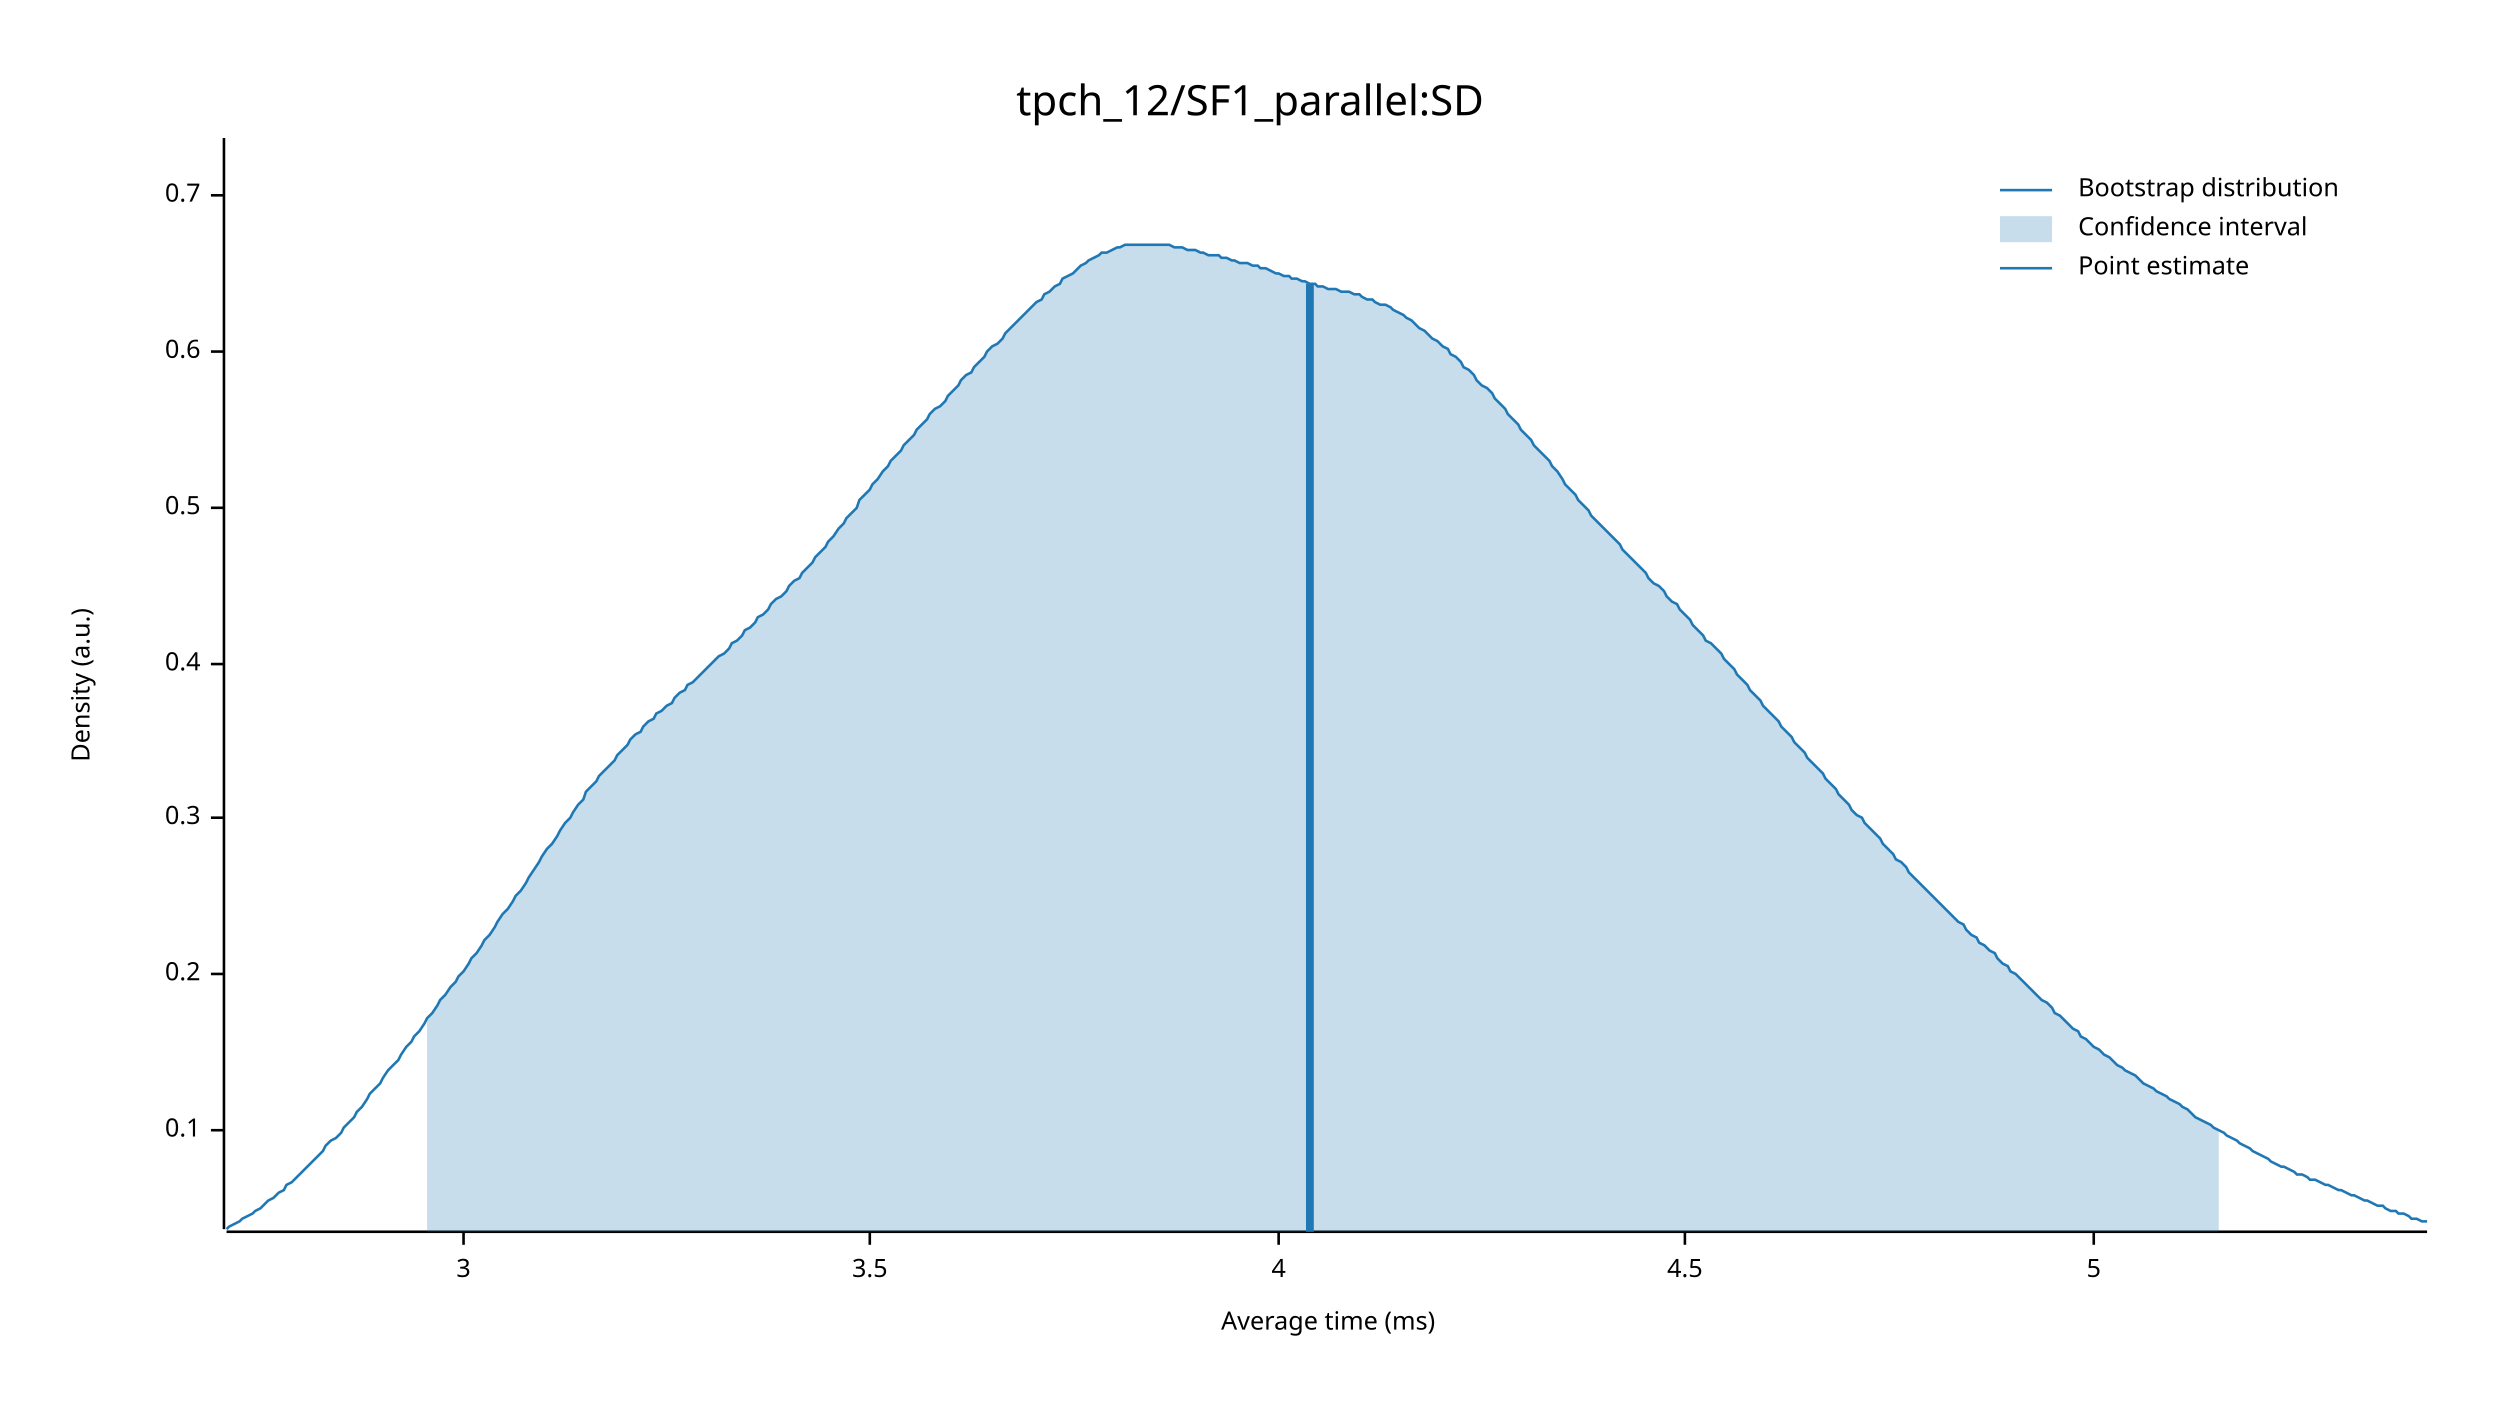
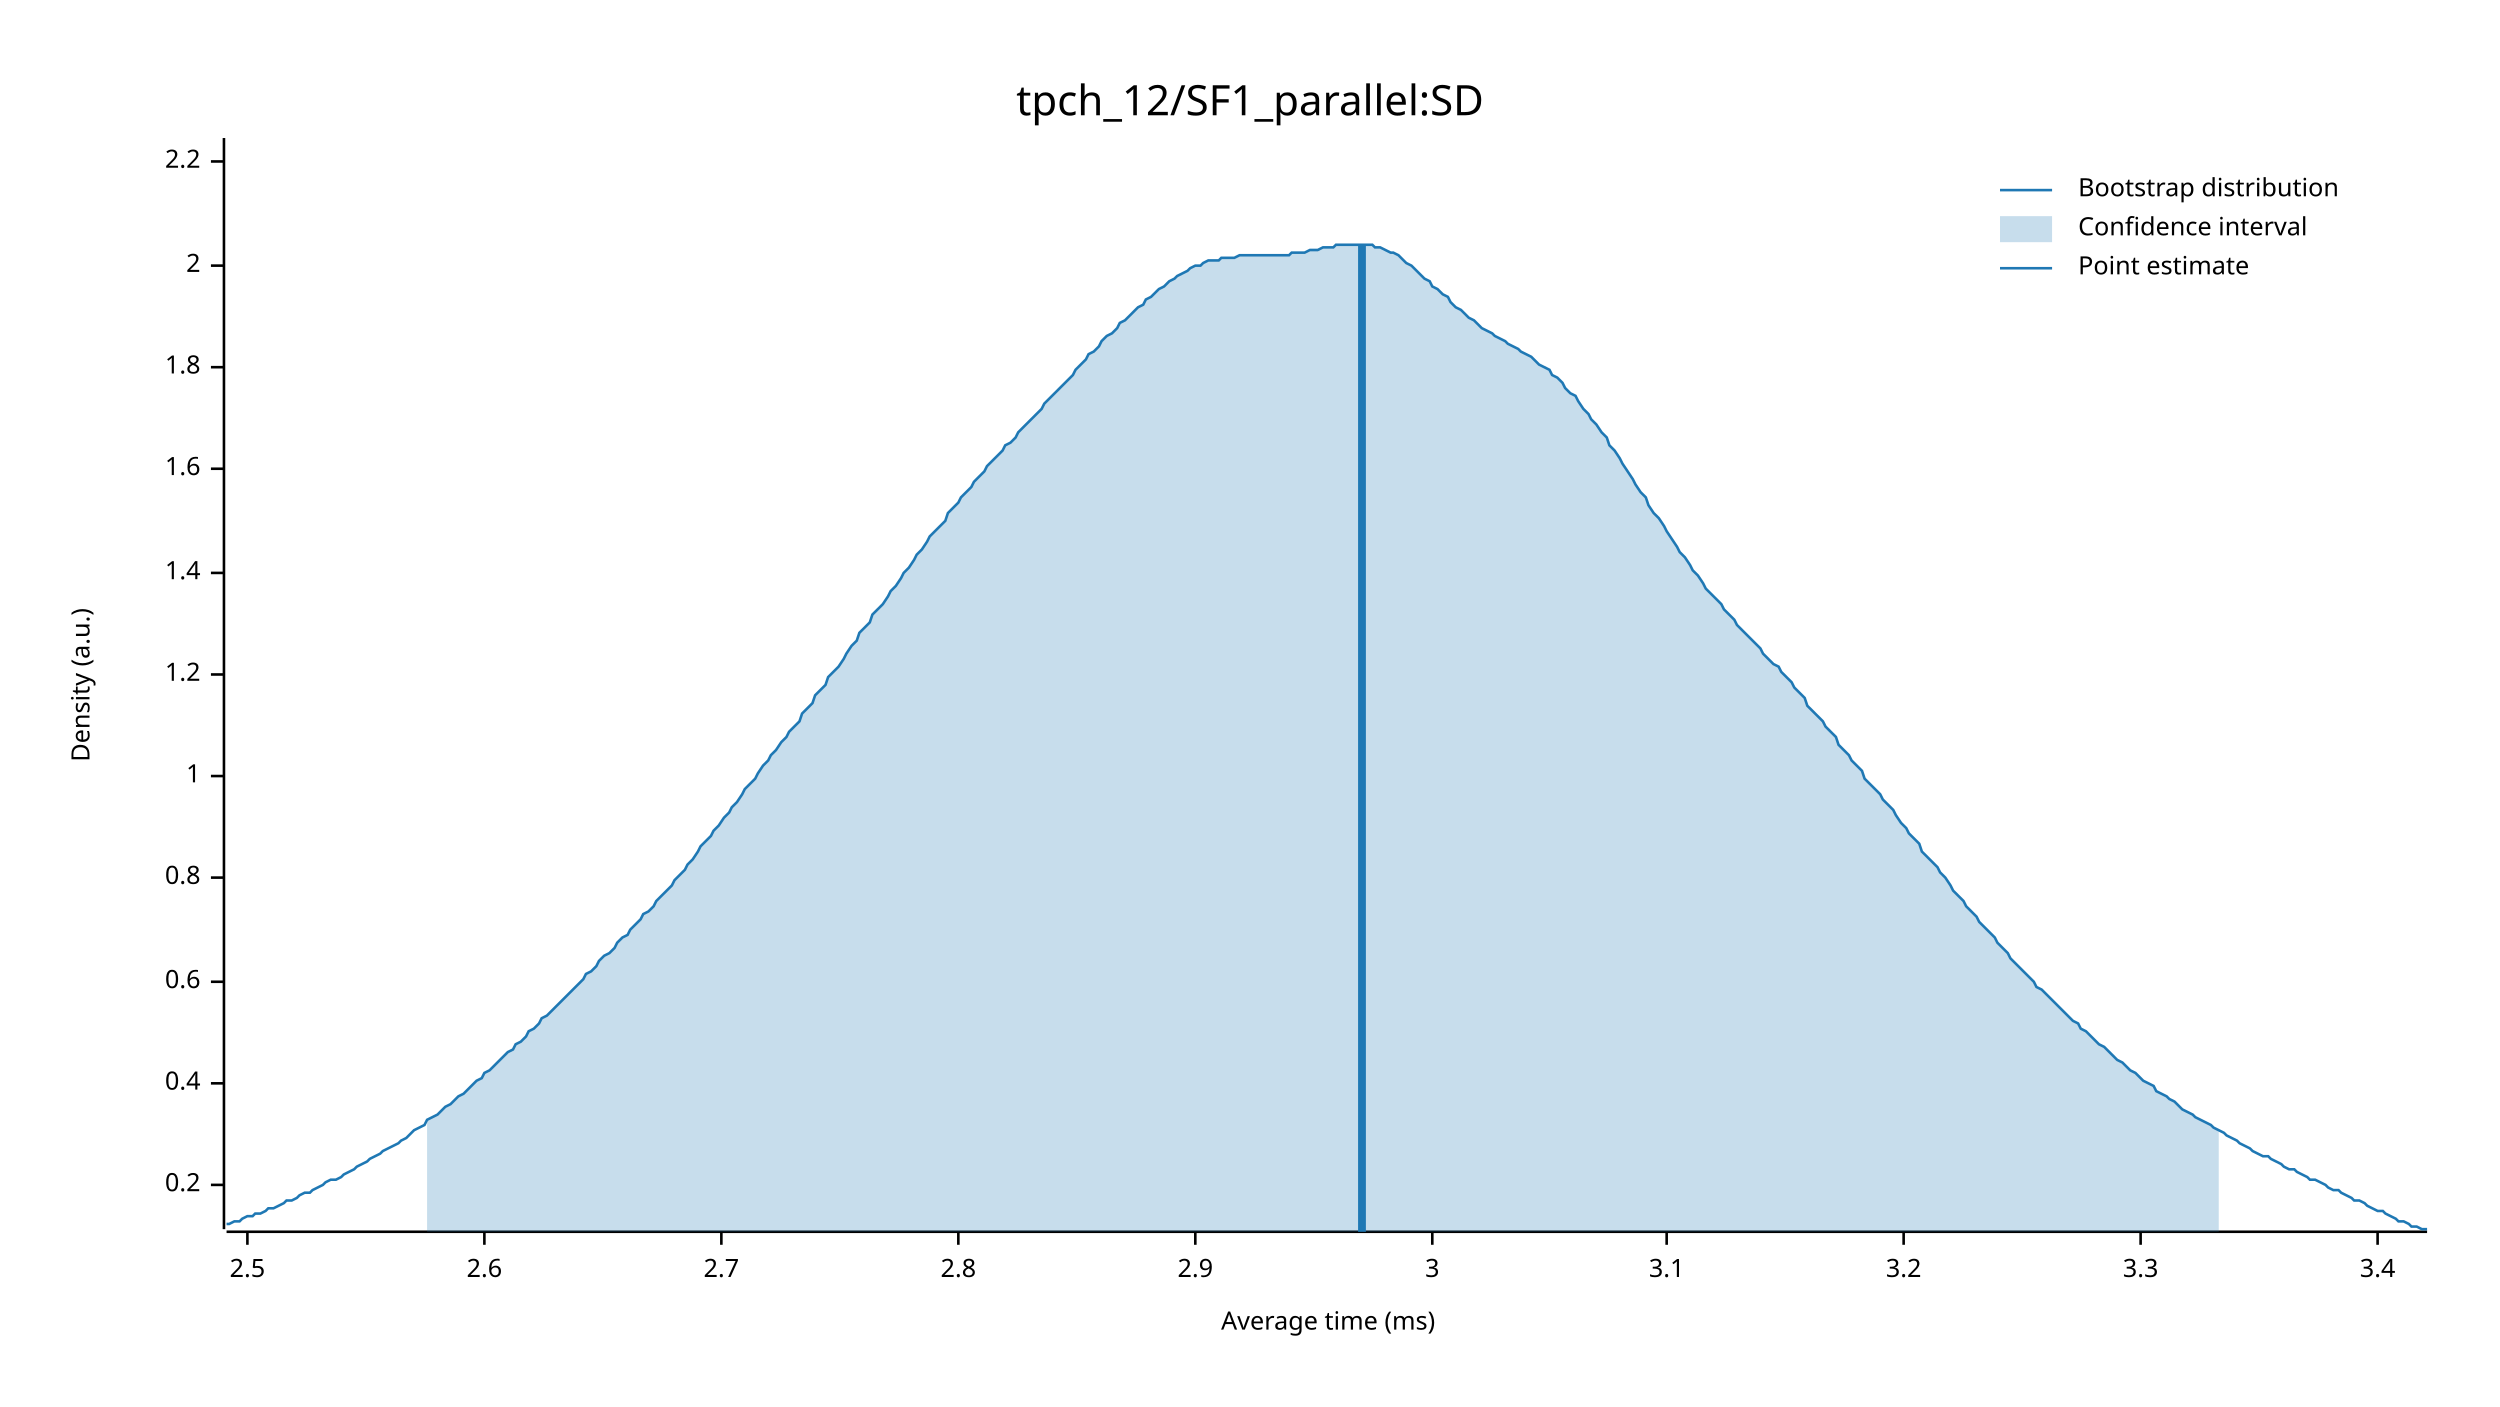
<svg xmlns="http://www.w3.org/2000/svg" width="960" height="540" viewBox="0 0 960 540">
  <text x="480" y="32" dy="0.76em" text-anchor="middle" font-family="sans-serif" font-size="16.129" opacity="1" fill="#000000">
tpch_12/SF1_parallel:SD
</text>
  <text x="27" y="263" dy="0.76em" text-anchor="middle" font-family="sans-serif" font-size="9.677" opacity="1" fill="#000000" transform="rotate(270, 27, 263)">
Density (a.u.)
</text>
  <text x="510" y="513" dy="-0.5ex" text-anchor="middle" font-family="sans-serif" font-size="9.677" opacity="1" fill="#000000">
Average time (ms)
</text>
  <polyline fill="none" opacity="1" stroke="#000000" stroke-width="1" points="86,53 86,472 " />
-   <text x="77" y="434" dy="0.5ex" text-anchor="end" font-family="sans-serif" font-size="9.677" opacity="1" fill="#000000">
- 0.1
- </text>
-   <polyline fill="none" opacity="1" stroke="#000000" stroke-width="1" points="81,434 86,434 " />
-   <text x="77" y="374" dy="0.5ex" text-anchor="end" font-family="sans-serif" font-size="9.677" opacity="1" fill="#000000">
+   <text x="77" y="455" dy="0.5ex" text-anchor="end" font-family="sans-serif" font-size="9.677" opacity="1" fill="#000000">
0.2
</text>
-   <polyline fill="none" opacity="1" stroke="#000000" stroke-width="1" points="81,374 86,374 " />
-   <text x="77" y="314" dy="0.5ex" text-anchor="end" font-family="sans-serif" font-size="9.677" opacity="1" fill="#000000">
- 0.3
- </text>
-   <polyline fill="none" opacity="1" stroke="#000000" stroke-width="1" points="81,314 86,314 " />
-   <text x="77" y="255" dy="0.5ex" text-anchor="end" font-family="sans-serif" font-size="9.677" opacity="1" fill="#000000">
+   <polyline fill="none" opacity="1" stroke="#000000" stroke-width="1" points="81,455 86,455 " />
+   <text x="77" y="416" dy="0.5ex" text-anchor="end" font-family="sans-serif" font-size="9.677" opacity="1" fill="#000000">
0.4
</text>
-   <polyline fill="none" opacity="1" stroke="#000000" stroke-width="1" points="81,255 86,255 " />
-   <text x="77" y="195" dy="0.5ex" text-anchor="end" font-family="sans-serif" font-size="9.677" opacity="1" fill="#000000">
- 0.5
- </text>
-   <polyline fill="none" opacity="1" stroke="#000000" stroke-width="1" points="81,195 86,195 " />
-   <text x="77" y="135" dy="0.5ex" text-anchor="end" font-family="sans-serif" font-size="9.677" opacity="1" fill="#000000">
+   <polyline fill="none" opacity="1" stroke="#000000" stroke-width="1" points="81,416 86,416 " />
+   <text x="77" y="377" dy="0.5ex" text-anchor="end" font-family="sans-serif" font-size="9.677" opacity="1" fill="#000000">
0.6
</text>
-   <polyline fill="none" opacity="1" stroke="#000000" stroke-width="1" points="81,135 86,135 " />
-   <text x="77" y="75" dy="0.5ex" text-anchor="end" font-family="sans-serif" font-size="9.677" opacity="1" fill="#000000">
- 0.7
+   <polyline fill="none" opacity="1" stroke="#000000" stroke-width="1" points="81,377 86,377 " />
+   <text x="77" y="337" dy="0.5ex" text-anchor="end" font-family="sans-serif" font-size="9.677" opacity="1" fill="#000000">
+ 0.8
</text>
-   <polyline fill="none" opacity="1" stroke="#000000" stroke-width="1" points="81,75 86,75 " />
+   <polyline fill="none" opacity="1" stroke="#000000" stroke-width="1" points="81,337 86,337 " />
+   <text x="77" y="298" dy="0.5ex" text-anchor="end" font-family="sans-serif" font-size="9.677" opacity="1" fill="#000000">
+ 1
+ </text>
+   <polyline fill="none" opacity="1" stroke="#000000" stroke-width="1" points="81,298 86,298 " />
+   <text x="77" y="259" dy="0.5ex" text-anchor="end" font-family="sans-serif" font-size="9.677" opacity="1" fill="#000000">
+ 1.2
+ </text>
+   <polyline fill="none" opacity="1" stroke="#000000" stroke-width="1" points="81,259 86,259 " />
+   <text x="77" y="220" dy="0.5ex" text-anchor="end" font-family="sans-serif" font-size="9.677" opacity="1" fill="#000000">
+ 1.4
+ </text>
+   <polyline fill="none" opacity="1" stroke="#000000" stroke-width="1" points="81,220 86,220 " />
+   <text x="77" y="180" dy="0.5ex" text-anchor="end" font-family="sans-serif" font-size="9.677" opacity="1" fill="#000000">
+ 1.6
+ </text>
+   <polyline fill="none" opacity="1" stroke="#000000" stroke-width="1" points="81,180 86,180 " />
+   <text x="77" y="141" dy="0.5ex" text-anchor="end" font-family="sans-serif" font-size="9.677" opacity="1" fill="#000000">
+ 1.8
+ </text>
+   <polyline fill="none" opacity="1" stroke="#000000" stroke-width="1" points="81,141 86,141 " />
+   <text x="77" y="102" dy="0.5ex" text-anchor="end" font-family="sans-serif" font-size="9.677" opacity="1" fill="#000000">
+ 2
+ </text>
+   <polyline fill="none" opacity="1" stroke="#000000" stroke-width="1" points="81,102 86,102 " />
+   <text x="77" y="62" dy="0.5ex" text-anchor="end" font-family="sans-serif" font-size="9.677" opacity="1" fill="#000000">
+ 2.2
+ </text>
+   <polyline fill="none" opacity="1" stroke="#000000" stroke-width="1" points="81,62 86,62 " />
  <polyline fill="none" opacity="1" stroke="#000000" stroke-width="1" points="87,473 932,473 " />
-   <text x="178" y="483" dy="0.76em" text-anchor="middle" font-family="sans-serif" font-size="9.677" opacity="1" fill="#000000">
+   <text x="95" y="483" dy="0.76em" text-anchor="middle" font-family="sans-serif" font-size="9.677" opacity="1" fill="#000000">
+ 2.5
+ </text>
+   <polyline fill="none" opacity="1" stroke="#000000" stroke-width="1" points="95,473 95,478 " />
+   <text x="186" y="483" dy="0.76em" text-anchor="middle" font-family="sans-serif" font-size="9.677" opacity="1" fill="#000000">
+ 2.6
+ </text>
+   <polyline fill="none" opacity="1" stroke="#000000" stroke-width="1" points="186,473 186,478 " />
+   <text x="277" y="483" dy="0.76em" text-anchor="middle" font-family="sans-serif" font-size="9.677" opacity="1" fill="#000000">
+ 2.7
+ </text>
+   <polyline fill="none" opacity="1" stroke="#000000" stroke-width="1" points="277,473 277,478 " />
+   <text x="368" y="483" dy="0.76em" text-anchor="middle" font-family="sans-serif" font-size="9.677" opacity="1" fill="#000000">
+ 2.8
+ </text>
+   <polyline fill="none" opacity="1" stroke="#000000" stroke-width="1" points="368,473 368,478 " />
+   <text x="459" y="483" dy="0.76em" text-anchor="middle" font-family="sans-serif" font-size="9.677" opacity="1" fill="#000000">
+ 2.9
+ </text>
+   <polyline fill="none" opacity="1" stroke="#000000" stroke-width="1" points="459,473 459,478 " />
+   <text x="550" y="483" dy="0.76em" text-anchor="middle" font-family="sans-serif" font-size="9.677" opacity="1" fill="#000000">
3
</text>
-   <polyline fill="none" opacity="1" stroke="#000000" stroke-width="1" points="178,473 178,478 " />
-   <text x="334" y="483" dy="0.76em" text-anchor="middle" font-family="sans-serif" font-size="9.677" opacity="1" fill="#000000">
- 3.5
+   <polyline fill="none" opacity="1" stroke="#000000" stroke-width="1" points="550,473 550,478 " />
+   <text x="640" y="483" dy="0.76em" text-anchor="middle" font-family="sans-serif" font-size="9.677" opacity="1" fill="#000000">
+ 3.1
</text>
-   <polyline fill="none" opacity="1" stroke="#000000" stroke-width="1" points="334,473 334,478 " />
-   <text x="491" y="483" dy="0.76em" text-anchor="middle" font-family="sans-serif" font-size="9.677" opacity="1" fill="#000000">
- 4
+   <polyline fill="none" opacity="1" stroke="#000000" stroke-width="1" points="640,473 640,478 " />
+   <text x="731" y="483" dy="0.76em" text-anchor="middle" font-family="sans-serif" font-size="9.677" opacity="1" fill="#000000">
+ 3.2
</text>
-   <polyline fill="none" opacity="1" stroke="#000000" stroke-width="1" points="491,473 491,478 " />
-   <text x="647" y="483" dy="0.76em" text-anchor="middle" font-family="sans-serif" font-size="9.677" opacity="1" fill="#000000">
- 4.5
+   <polyline fill="none" opacity="1" stroke="#000000" stroke-width="1" points="731,473 731,478 " />
+   <text x="822" y="483" dy="0.76em" text-anchor="middle" font-family="sans-serif" font-size="9.677" opacity="1" fill="#000000">
+ 3.3
</text>
-   <polyline fill="none" opacity="1" stroke="#000000" stroke-width="1" points="647,473 647,478 " />
-   <text x="804" y="483" dy="0.76em" text-anchor="middle" font-family="sans-serif" font-size="9.677" opacity="1" fill="#000000">
- 5
+   <polyline fill="none" opacity="1" stroke="#000000" stroke-width="1" points="822,473 822,478 " />
+   <text x="913" y="483" dy="0.76em" text-anchor="middle" font-family="sans-serif" font-size="9.677" opacity="1" fill="#000000">
+ 3.4
</text>
-   <polyline fill="none" opacity="1" stroke="#000000" stroke-width="1" points="804,473 804,478 " />
-   <polyline fill="none" opacity="1" stroke="#1F78B4" stroke-width="1" points="87,472 88,471 90,470 92,469 93,468 95,467 97,466 98,465 100,464 102,462 103,461 105,460 107,458 109,457 110,455 112,454 114,452 115,451 117,449 119,447 120,446 122,444 124,442 125,440 127,438 129,437 131,435 132,433 134,431 136,429 137,427 139,425 141,422 142,420 144,418 146,416 147,414 149,411 151,409 153,407 154,405 156,402 158,400 159,398 161,396 163,393 164,391 166,389 168,386 169,384 171,382 173,379 175,377 176,375 178,373 180,370 181,368 183,366 185,363 186,361 188,359 190,356 191,354 193,351 195,349 197,346 198,344 200,342 202,339 203,337 205,334 207,331 208,329 210,326 212,324 214,321 215,319 217,316 219,314 220,312 222,309 224,307 225,304 227,302 229,300 230,298 232,296 234,294 236,292 237,290 239,288 241,286 242,284 244,282 246,281 247,279 249,277 251,276 252,274 254,273 256,271 258,270 259,268 261,266 263,265 264,263 266,262 268,260 269,259 271,257 273,255 274,254 276,252 278,251 280,249 281,247 283,246 285,244 286,242 288,241 290,239 291,237 293,236 295,234 296,232 298,230 300,229 302,227 303,225 305,223 307,222 308,220 310,218 312,216 313,214 315,212 317,210 318,208 320,206 322,203 324,201 325,199 327,197 329,195 330,192 332,190 334,188 335,186 337,184 339,181 341,179 342,177 344,175 346,173 347,171 349,169 351,167 352,165 354,163 356,161 357,159 359,157 361,156 363,154 364,152 366,150 368,148 369,146 371,144 373,143 374,141 376,139 378,137 379,135 381,133 383,132 385,130 386,128 388,126 390,124 391,123 393,121 395,119 396,118 398,116 400,115 401,113 403,112 405,110 407,109 408,107 410,106 412,105 413,104 415,102 417,101 418,100 420,99 422,98 423,97 425,97 427,96 429,95 430,95 432,94 434,94 435,94 437,94 439,94 440,94 442,94 444,94 445,94 447,94 449,94 451,95 452,95 454,95 456,96 457,96 459,96 461,97 462,97 464,98 466,98 468,98 469,99 471,99 473,100 474,100 476,101 478,101 479,101 481,102 483,102 484,103 486,103 488,104 490,105 491,105 493,106 495,106 496,107 498,107 500,108 501,108 503,109 505,109 506,110 508,110 510,111 512,111 513,111 515,112 517,112 518,112 520,113 522,113 523,114 525,115 527,115 528,116 530,117 532,117 534,118 535,119 537,120 539,121 540,122 542,123 544,125 545,126 547,127 549,129 550,130 552,131 554,133 556,134 557,136 559,137 561,139 562,141 564,142 566,144 567,146 569,148 571,149 573,151 574,153 576,155 578,157 579,159 581,161 583,163 584,165 586,167 588,169 589,171 591,173 593,175 595,177 596,179 598,181 600,184 601,186 603,188 605,190 606,192 608,194 610,196 611,198 613,200 615,202 617,204 618,205 620,207 622,209 623,211 625,213 627,215 628,216 630,218 632,220 633,222 635,224 637,225 639,227 640,229 642,231 644,232 645,234 647,236 649,238 650,240 652,242 654,244 655,246 657,247 659,249 661,251 662,253 664,255 666,257 667,259 669,261 671,263 672,265 674,267 676,269 677,271 679,273 681,275 683,277 684,279 686,281 688,283 689,285 691,287 693,289 694,291 696,293 698,295 700,297 701,299 703,301 705,303 706,305 708,307 710,309 711,311 713,313 715,314 716,316 718,318 720,320 722,322 723,324 725,326 727,328 728,330 730,331 732,333 733,335 735,337 737,339 738,340 740,342 742,344 744,346 745,347 747,349 749,351 750,352 752,354 754,355 755,357 757,359 759,360 760,362 762,363 764,365 766,366 767,368 769,370 771,371 772,373 774,374 776,376 777,377 779,379 781,381 782,382 784,384 786,385 788,387 789,389 791,390 793,392 794,393 796,395 798,396 799,398 801,399 803,401 804,402 806,403 808,405 810,406 811,407 813,409 815,410 816,411 818,412 820,413 821,414 823,416 825,417 827,418 828,419 830,420 832,421 833,422 835,423 837,424 838,425 840,426 842,428 843,429 845,430 847,431 849,432 850,433 852,434 854,435 855,436 857,437 859,438 860,439 862,440 864,441 865,442 867,443 869,444 871,445 872,446 874,447 876,448 877,448 879,449 881,450 882,451 884,451 886,452 887,453 889,453 891,454 893,455 894,455 896,456 898,457 899,457 901,458 903,459 904,459 906,460 908,461 909,461 911,462 913,463 915,463 916,464 918,465 920,465 921,466 923,466 925,467 926,468 928,468 930,469 932,469 " />
-   <polygon opacity="0.25" fill="#1F78B4" points="164,391 166,389 168,386 169,384 171,382 173,379 175,377 176,375 178,373 180,370 181,368 183,366 185,363 186,361 188,359 190,356 191,354 193,351 195,349 197,346 198,344 200,342 202,339 203,337 205,334 207,331 208,329 210,326 212,324 214,321 215,319 217,316 219,314 220,312 222,309 224,307 225,304 227,302 229,300 230,298 232,296 234,294 236,292 237,290 239,288 241,286 242,284 244,282 246,281 247,279 249,277 251,276 252,274 254,273 256,271 258,270 259,268 261,266 263,265 264,263 266,262 268,260 269,259 271,257 273,255 274,254 276,252 278,251 280,249 281,247 283,246 285,244 286,242 288,241 290,239 291,237 293,236 295,234 296,232 298,230 300,229 302,227 303,225 305,223 307,222 308,220 310,218 312,216 313,214 315,212 317,210 318,208 320,206 322,203 324,201 325,199 327,197 329,195 330,192 332,190 334,188 335,186 337,184 339,181 341,179 342,177 344,175 346,173 347,171 349,169 351,167 352,165 354,163 356,161 357,159 359,157 361,156 363,154 364,152 366,150 368,148 369,146 371,144 373,143 374,141 376,139 378,137 379,135 381,133 383,132 385,130 386,128 388,126 390,124 391,123 393,121 395,119 396,118 398,116 400,115 401,113 403,112 405,110 407,109 408,107 410,106 412,105 413,104 415,102 417,101 418,100 420,99 422,98 423,97 425,97 427,96 429,95 430,95 432,94 434,94 435,94 437,94 439,94 440,94 442,94 444,94 445,94 447,94 449,94 451,95 452,95 454,95 456,96 457,96 459,96 461,97 462,97 464,98 466,98 468,98 469,99 471,99 473,100 474,100 476,101 478,101 479,101 481,102 483,102 484,103 486,103 488,104 490,105 491,105 493,106 495,106 496,107 498,107 500,108 501,108 503,109 505,109 506,110 508,110 510,111 512,111 513,111 515,112 517,112 518,112 520,113 522,113 523,114 525,115 527,115 528,116 530,117 532,117 534,118 535,119 537,120 539,121 540,122 542,123 544,125 545,126 547,127 549,129 550,130 552,131 554,133 556,134 557,136 559,137 561,139 562,141 564,142 566,144 567,146 569,148 571,149 573,151 574,153 576,155 578,157 579,159 581,161 583,163 584,165 586,167 588,169 589,171 591,173 593,175 595,177 596,179 598,181 600,184 601,186 603,188 605,190 606,192 608,194 610,196 611,198 613,200 615,202 617,204 618,205 620,207 622,209 623,211 625,213 627,215 628,216 630,218 632,220 633,222 635,224 637,225 639,227 640,229 642,231 644,232 645,234 647,236 649,238 650,240 652,242 654,244 655,246 657,247 659,249 661,251 662,253 664,255 666,257 667,259 669,261 671,263 672,265 674,267 676,269 677,271 679,273 681,275 683,277 684,279 686,281 688,283 689,285 691,287 693,289 694,291 696,293 698,295 700,297 701,299 703,301 705,303 706,305 708,307 710,309 711,311 713,313 715,314 716,316 718,318 720,320 722,322 723,324 725,326 727,328 728,330 730,331 732,333 733,335 735,337 737,339 738,340 740,342 742,344 744,346 745,347 747,349 749,351 750,352 752,354 754,355 755,357 757,359 759,360 760,362 762,363 764,365 766,366 767,368 769,370 771,371 772,373 774,374 776,376 777,377 779,379 781,381 782,382 784,384 786,385 788,387 789,389 791,390 793,392 794,393 796,395 798,396 799,398 801,399 803,401 804,402 806,403 808,405 810,406 811,407 813,409 815,410 816,411 818,412 820,413 821,414 823,416 825,417 827,418 828,419 830,420 832,421 833,422 835,423 837,424 838,425 840,426 842,428 843,429 845,430 847,431 849,432 850,433 852,434 852,473 164,473 " />
-   <polyline fill="none" opacity="1" stroke="#1F78B4" stroke-width="3" points="503,473 503,109 " />
+   <polyline fill="none" opacity="1" stroke="#000000" stroke-width="1" points="913,473 913,478 " />
+   <polyline fill="none" opacity="1" stroke="#1F78B4" stroke-width="1" points="87,470 88,470 90,469 92,469 93,468 95,467 97,467 98,466 100,466 102,465 103,464 105,464 107,463 109,462 110,461 112,461 114,460 115,459 117,458 119,458 120,457 122,456 124,455 125,454 127,453 129,453 131,452 132,451 134,450 136,449 137,448 139,447 141,446 142,445 144,444 146,443 147,442 149,441 151,440 153,439 154,438 156,437 158,435 159,434 161,433 163,432 164,430 166,429 168,428 169,427 171,425 173,424 175,422 176,421 178,420 180,418 181,417 183,415 185,414 186,412 188,411 190,409 191,408 193,406 195,404 197,403 198,401 200,400 202,398 203,396 205,395 207,393 208,391 210,390 212,388 214,386 215,385 217,383 219,381 220,380 222,378 224,376 225,374 227,373 229,371 230,369 232,367 234,366 236,364 237,362 239,360 241,359 242,357 244,355 246,353 247,351 249,350 251,348 252,346 254,344 256,342 258,340 259,338 261,336 263,334 264,332 266,330 268,327 269,325 271,323 273,321 274,319 276,317 278,314 280,312 281,310 283,308 285,305 286,303 288,301 290,299 291,297 293,294 295,292 296,290 298,288 300,285 302,283 303,281 305,279 307,277 308,274 310,272 312,270 313,267 315,265 317,263 318,260 320,258 322,256 324,253 325,251 327,248 329,246 330,243 332,241 334,239 335,236 337,234 339,232 341,229 342,227 344,225 346,222 347,220 349,218 351,215 352,213 354,211 356,208 357,206 359,204 361,202 363,200 364,197 366,195 368,193 369,191 371,189 373,187 374,185 376,183 378,181 379,179 381,177 383,175 385,173 386,171 388,170 390,168 391,166 393,164 395,162 396,161 398,159 400,157 401,155 403,153 405,151 407,149 408,148 410,146 412,144 413,142 415,140 417,138 418,136 420,135 422,133 423,131 425,129 427,128 429,126 430,124 432,123 434,121 435,120 437,118 439,117 440,115 442,114 444,112 445,111 447,110 449,108 451,107 452,106 454,105 456,104 457,103 459,102 461,102 462,101 464,100 466,100 468,100 469,99 471,99 473,99 474,99 476,98 478,98 479,98 481,98 483,98 484,98 486,98 488,98 490,98 491,98 493,98 495,98 496,97 498,97 500,97 501,97 503,96 505,96 506,96 508,95 510,95 512,95 513,94 515,94 517,94 518,94 520,94 522,94 523,94 525,94 527,94 528,95 530,95 532,96 534,97 535,97 537,98 539,100 540,101 542,102 544,104 545,105 547,107 549,108 550,110 552,111 554,113 556,114 557,116 559,118 561,119 562,120 564,122 566,123 567,124 569,126 571,127 573,128 574,129 576,130 578,131 579,132 581,133 583,134 584,135 586,136 588,137 589,138 591,140 593,141 595,142 596,144 598,145 600,147 601,149 603,151 605,152 606,154 608,157 610,159 611,161 613,163 615,166 617,168 618,171 620,173 622,176 623,178 625,181 627,184 628,186 630,189 632,191 633,194 635,197 637,199 639,202 640,204 642,207 644,210 645,212 647,214 649,217 650,219 652,221 654,224 655,226 657,228 659,230 661,232 662,234 664,236 666,238 667,240 669,242 671,244 672,245 674,247 676,249 677,251 679,253 681,255 683,256 684,258 686,260 688,262 689,264 691,266 693,268 694,271 696,273 698,275 700,277 701,279 703,281 705,283 706,286 708,288 710,290 711,292 713,294 715,296 716,299 718,301 720,303 722,305 723,307 725,309 727,311 728,313 730,316 732,318 733,320 735,322 737,324 738,327 740,329 742,331 744,333 745,335 747,337 749,340 750,342 752,344 754,346 755,348 757,350 759,352 760,354 762,356 764,358 766,360 767,362 769,364 771,366 772,368 774,370 776,372 777,373 779,375 781,377 782,379 784,380 786,382 788,384 789,385 791,387 793,389 794,390 796,392 798,393 799,395 801,396 803,398 804,399 806,401 808,402 810,404 811,405 813,407 815,408 816,409 818,411 820,412 821,413 823,415 825,416 827,417 828,419 830,420 832,421 833,422 835,423 837,425 838,426 840,427 842,428 843,429 845,430 847,431 849,432 850,433 852,434 854,435 855,436 857,437 859,438 860,439 862,440 864,441 865,442 867,443 869,444 871,444 872,445 874,446 876,447 877,448 879,449 881,449 882,450 884,451 886,452 887,453 889,453 891,454 893,455 894,456 896,457 898,457 899,458 901,459 903,460 904,461 906,461 908,462 909,463 911,464 913,465 915,465 916,466 918,467 920,468 921,469 923,469 925,470 926,471 928,471 930,472 932,472 " />
+   <polygon opacity="0.25" fill="#1F78B4" points="164,430 166,429 168,428 169,427 171,425 173,424 175,422 176,421 178,420 180,418 181,417 183,415 185,414 186,412 188,411 190,409 191,408 193,406 195,404 197,403 198,401 200,400 202,398 203,396 205,395 207,393 208,391 210,390 212,388 214,386 215,385 217,383 219,381 220,380 222,378 224,376 225,374 227,373 229,371 230,369 232,367 234,366 236,364 237,362 239,360 241,359 242,357 244,355 246,353 247,351 249,350 251,348 252,346 254,344 256,342 258,340 259,338 261,336 263,334 264,332 266,330 268,327 269,325 271,323 273,321 274,319 276,317 278,314 280,312 281,310 283,308 285,305 286,303 288,301 290,299 291,297 293,294 295,292 296,290 298,288 300,285 302,283 303,281 305,279 307,277 308,274 310,272 312,270 313,267 315,265 317,263 318,260 320,258 322,256 324,253 325,251 327,248 329,246 330,243 332,241 334,239 335,236 337,234 339,232 341,229 342,227 344,225 346,222 347,220 349,218 351,215 352,213 354,211 356,208 357,206 359,204 361,202 363,200 364,197 366,195 368,193 369,191 371,189 373,187 374,185 376,183 378,181 379,179 381,177 383,175 385,173 386,171 388,170 390,168 391,166 393,164 395,162 396,161 398,159 400,157 401,155 403,153 405,151 407,149 408,148 410,146 412,144 413,142 415,140 417,138 418,136 420,135 422,133 423,131 425,129 427,128 429,126 430,124 432,123 434,121 435,120 437,118 439,117 440,115 442,114 444,112 445,111 447,110 449,108 451,107 452,106 454,105 456,104 457,103 459,102 461,102 462,101 464,100 466,100 468,100 469,99 471,99 473,99 474,99 476,98 478,98 479,98 481,98 483,98 484,98 486,98 488,98 490,98 491,98 493,98 495,98 496,97 498,97 500,97 501,97 503,96 505,96 506,96 508,95 510,95 512,95 513,94 515,94 517,94 518,94 520,94 522,94 523,94 525,94 527,94 528,95 530,95 532,96 534,97 535,97 537,98 539,100 540,101 542,102 544,104 545,105 547,107 549,108 550,110 552,111 554,113 556,114 557,116 559,118 561,119 562,120 564,122 566,123 567,124 569,126 571,127 573,128 574,129 576,130 578,131 579,132 581,133 583,134 584,135 586,136 588,137 589,138 591,140 593,141 595,142 596,144 598,145 600,147 601,149 603,151 605,152 606,154 608,157 610,159 611,161 613,163 615,166 617,168 618,171 620,173 622,176 623,178 625,181 627,184 628,186 630,189 632,191 633,194 635,197 637,199 639,202 640,204 642,207 644,210 645,212 647,214 649,217 650,219 652,221 654,224 655,226 657,228 659,230 661,232 662,234 664,236 666,238 667,240 669,242 671,244 672,245 674,247 676,249 677,251 679,253 681,255 683,256 684,258 686,260 688,262 689,264 691,266 693,268 694,271 696,273 698,275 700,277 701,279 703,281 705,283 706,286 708,288 710,290 711,292 713,294 715,296 716,299 718,301 720,303 722,305 723,307 725,309 727,311 728,313 730,316 732,318 733,320 735,322 737,324 738,327 740,329 742,331 744,333 745,335 747,337 749,340 750,342 752,344 754,346 755,348 757,350 759,352 760,354 762,356 764,358 766,360 767,362 769,364 771,366 772,368 774,370 776,372 777,373 779,375 781,377 782,379 784,380 786,382 788,384 789,385 791,387 793,389 794,390 796,392 798,393 799,395 801,396 803,398 804,399 806,401 808,402 810,404 811,405 813,407 815,408 816,409 818,411 820,412 821,413 823,415 825,416 827,417 828,419 830,420 832,421 833,422 835,423 837,425 838,426 840,427 842,428 843,429 845,430 847,431 849,432 850,433 852,434 852,473 164,473 " />
+   <polyline fill="none" opacity="1" stroke="#1F78B4" stroke-width="3" points="523,473 523,94 " />
  <text x="798" y="68" dy="0.76em" text-anchor="start" font-family="sans-serif" font-size="9.677" opacity="1" fill="#000000">
Bootstrap distribution
</text>
  <text x="798" y="83" dy="0.76em" text-anchor="start" font-family="sans-serif" font-size="9.677" opacity="1" fill="#000000">
Confidence interval
</text>
  <text x="798" y="98" dy="0.76em" text-anchor="start" font-family="sans-serif" font-size="9.677" opacity="1" fill="#000000">
Point estimate
</text>
  <polyline fill="none" opacity="1" stroke="#1F78B4" stroke-width="1" points="768,73 788,73 " />
  <rect x="768" y="83" width="20" height="10" opacity="0.25" fill="#1F78B4" stroke="none" />
  <polyline fill="none" opacity="1" stroke="#1F78B4" stroke-width="1" points="768,103 788,103 " />
</svg>
